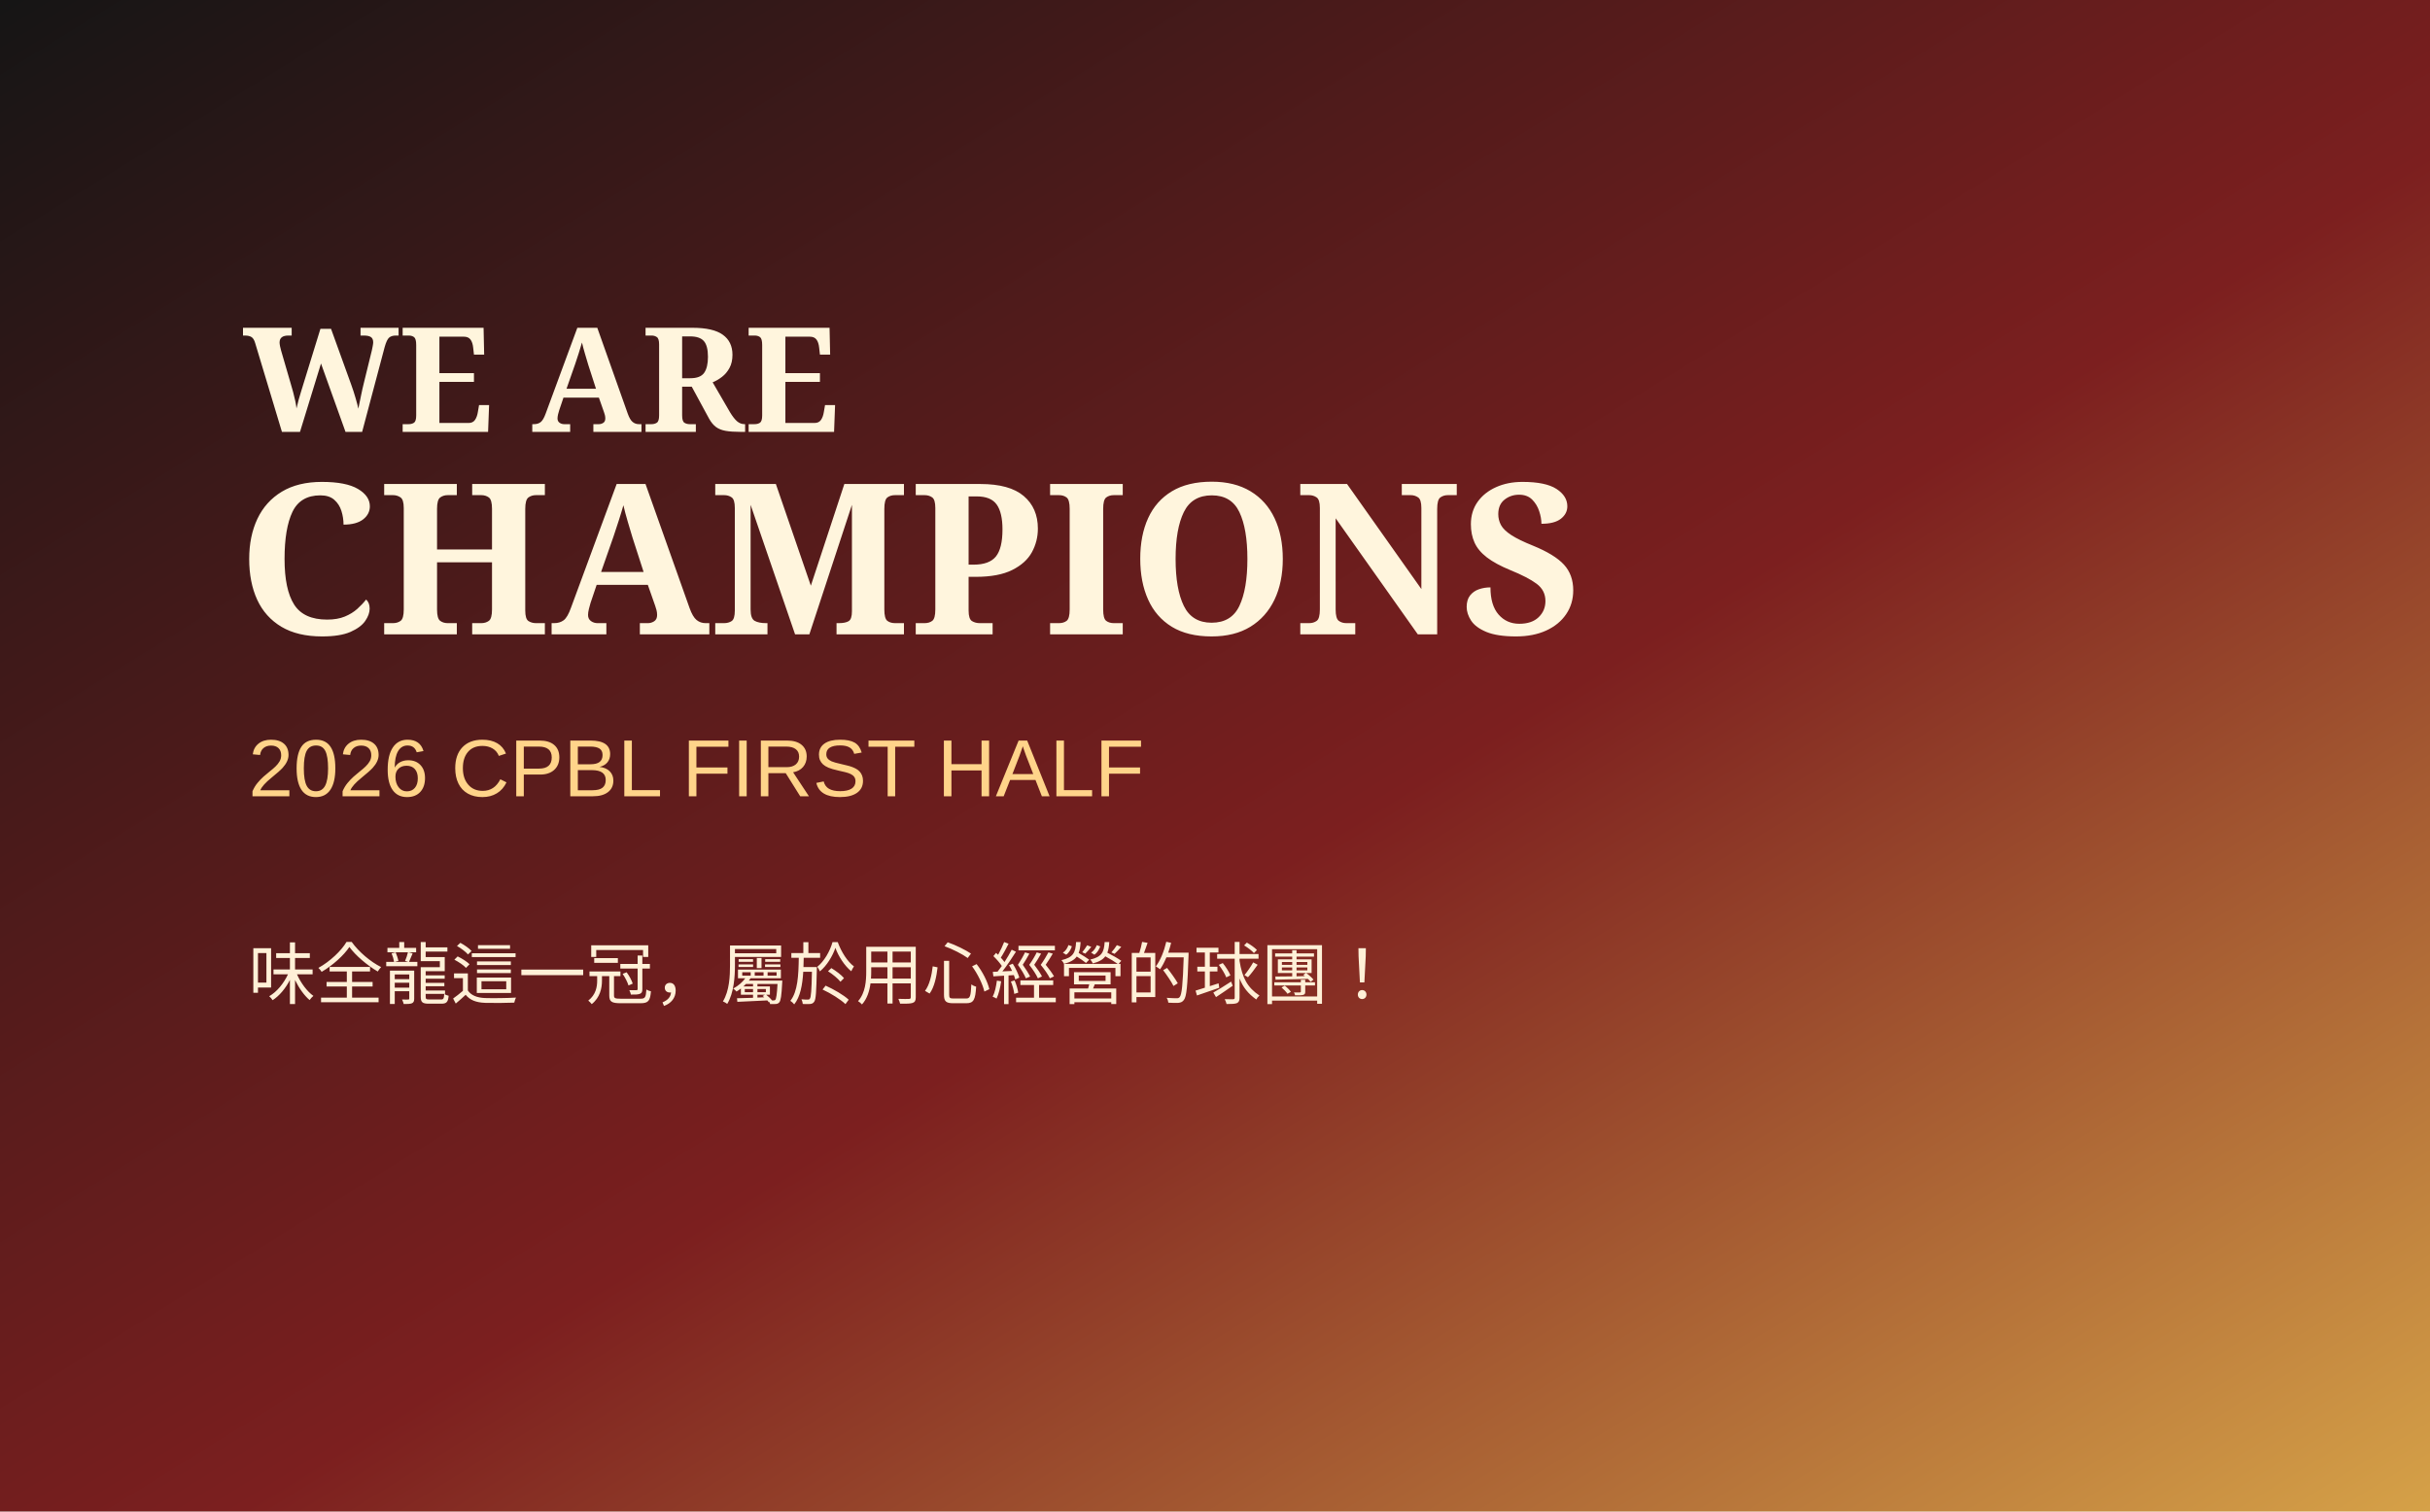
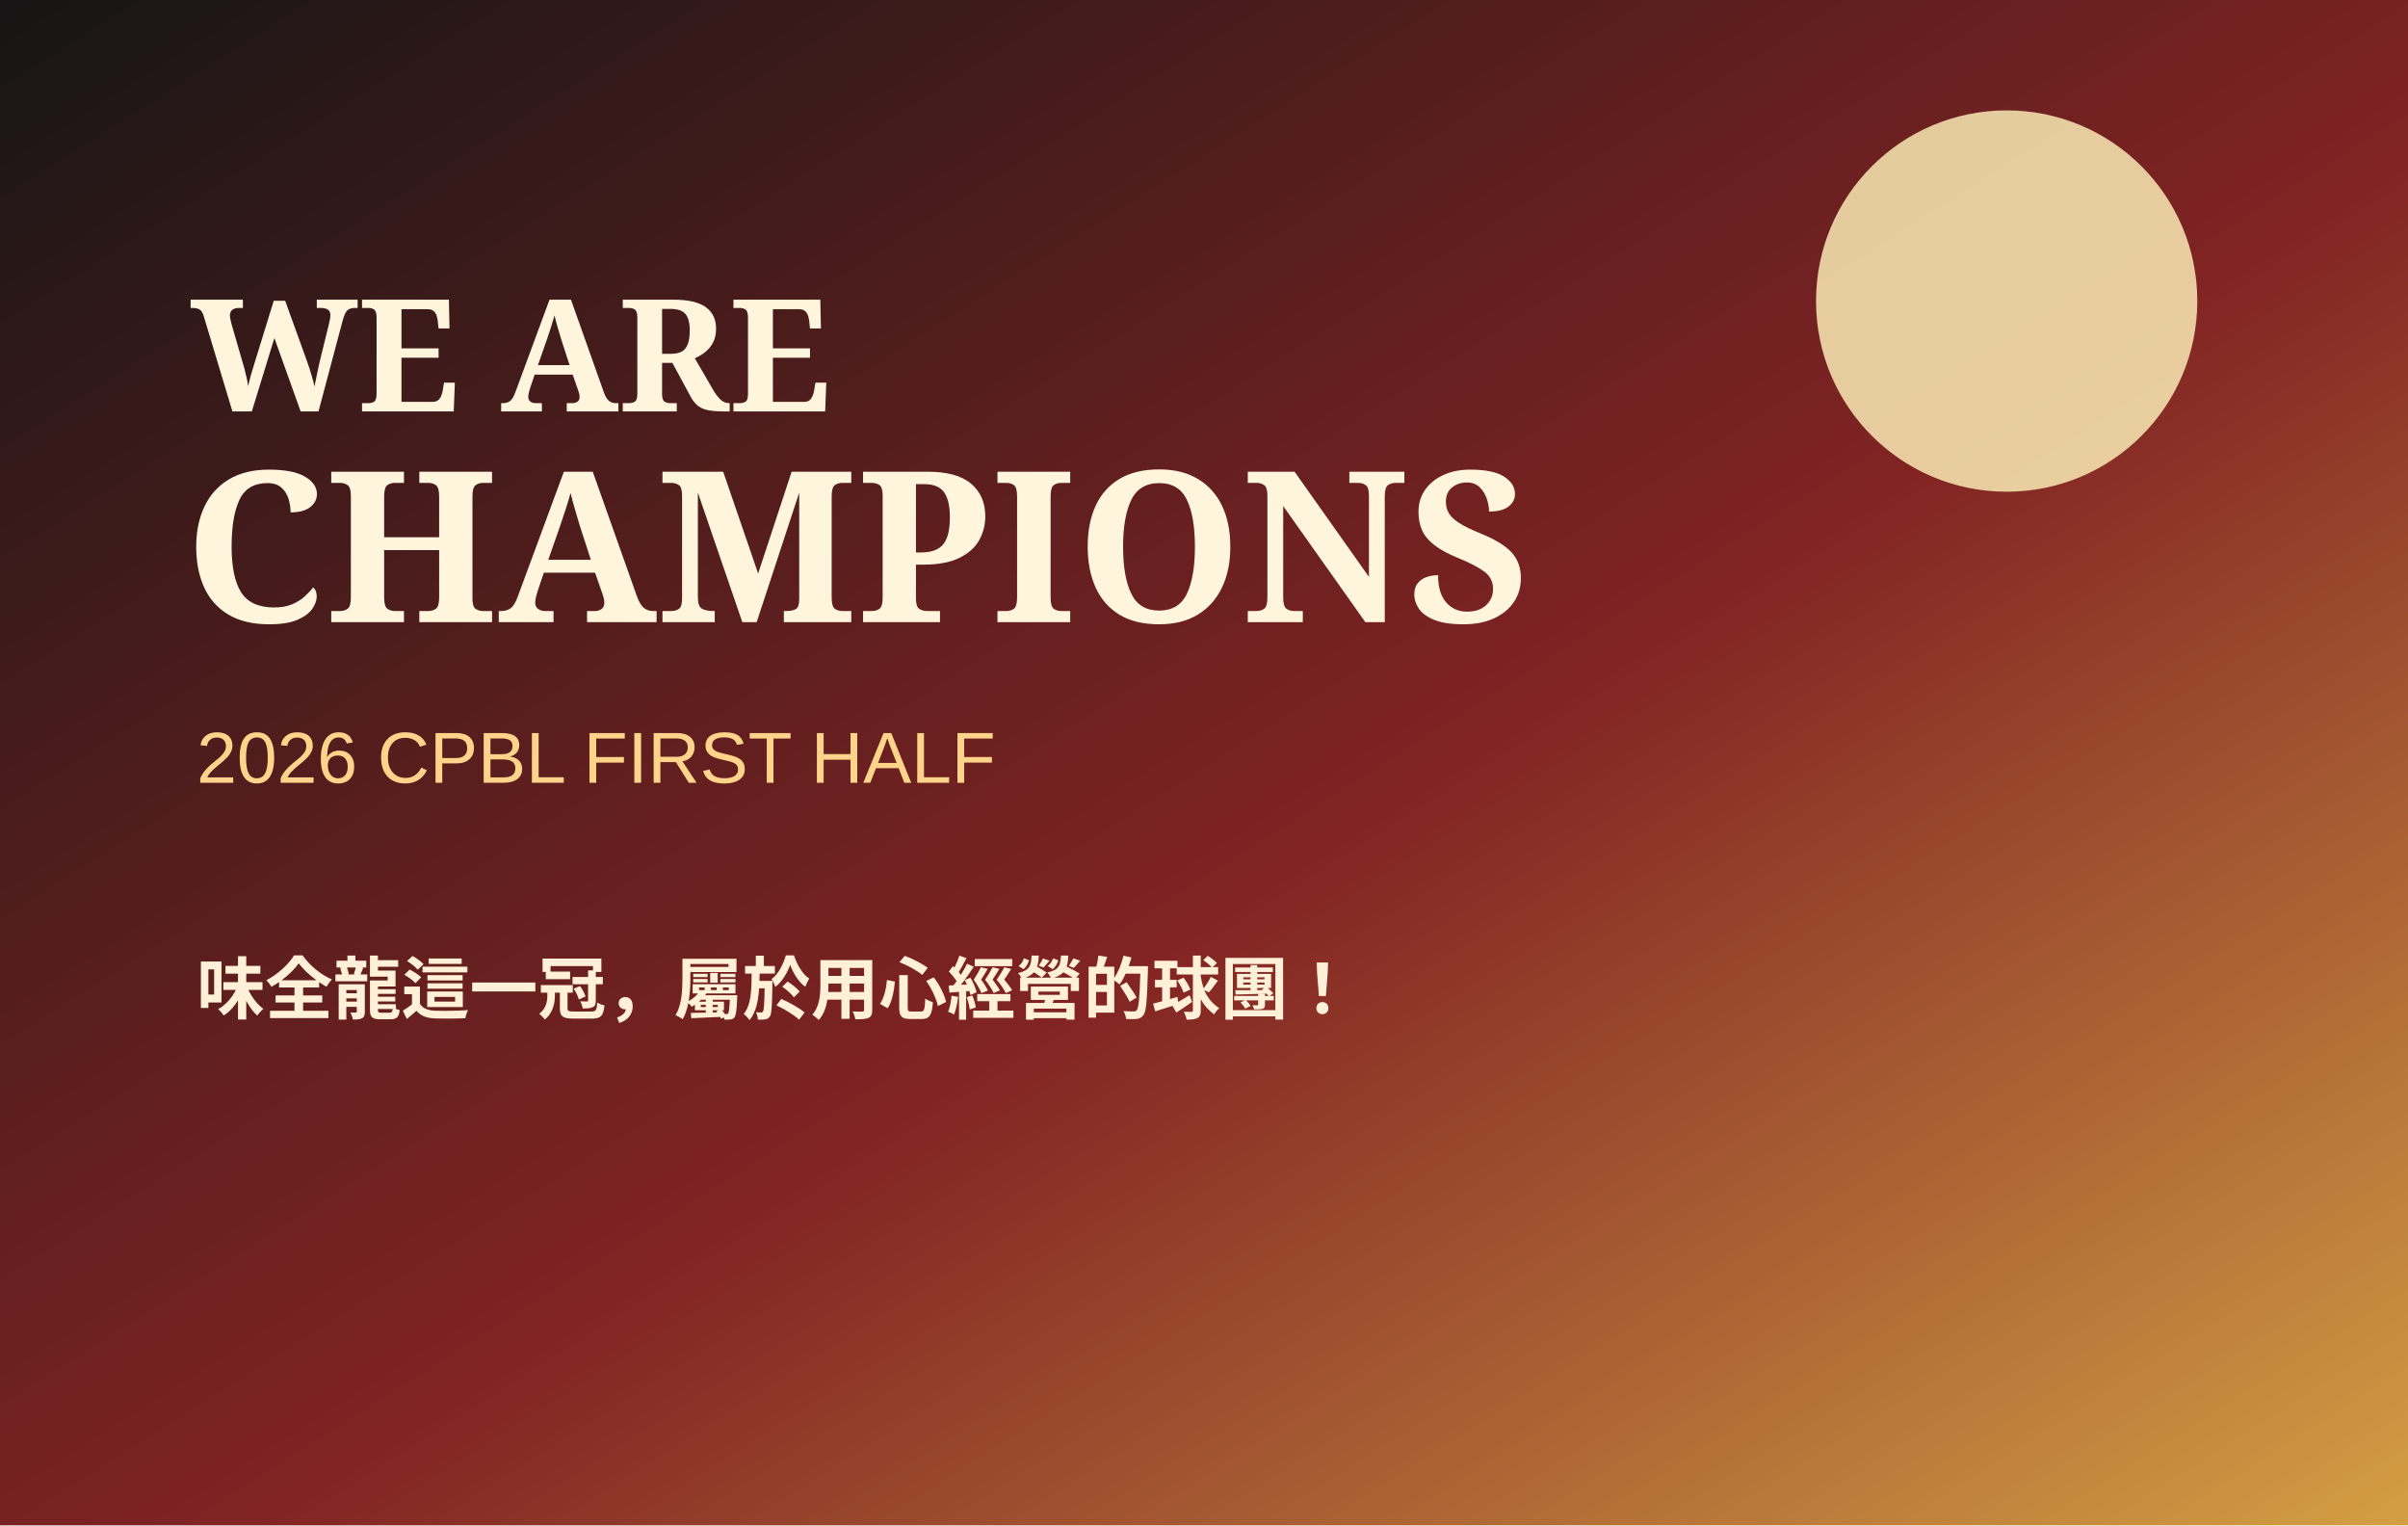
- <svg xmlns="http://www.w3.org/2000/svg" width="900" height="560">
+ <svg xmlns="http://www.w3.org/2000/svg" width="1200" height="760" viewBox="0 0 1200 760">
  <defs>
    <linearGradient id="g" x1="0" x2="1" y1="0" y2="1">
      <stop stop-color="#151515" />
-       <stop offset=".55" stop-color="#7c1f1f" />
-       <stop offset="1" stop-color="#d6a248" />
+       <stop offset=".55" stop-color="#812323" />
+       <stop offset="1" stop-color="#d4a044" />
    </linearGradient>
  </defs>
-   <rect width="900" height="560" fill="url(#g)" />
-   <text x="90" y="160" font-family="Georgia" font-size="54" font-weight="700" fill="#fff5dd">WE ARE</text>
-   <text x="88" y="235" font-family="Georgia" font-size="78" font-weight="800" fill="#fff5dd">CHAMPIONS</text>
-   <text x="92" y="295" font-family="Arial" font-size="30" fill="#ffd48a">2026 CPBL FIRST HALF</text>
-   <text x="92" y="370" font-family="Arial" font-size="25" fill="#fff0d7">味全龍這一冠，屬於用心經營的球團！</text>
+   <rect width="1200" height="760" fill="url(#g)" />
+   <circle cx="1000" cy="150" r="95" fill="#fff1bb" opacity=".82" />
+   <text x="95" y="205" font-family="Georgia" font-size="78" font-weight="700" fill="#fff5dd">WE ARE</text>
+   <text x="92" y="310" font-family="Georgia" font-size="105" font-weight="800" fill="#fff5dd">CHAMPIONS</text>
+   <text x="98" y="390" font-family="Arial" font-size="36" fill="#ffd48a">2026 CPBL FIRST HALF</text>
+   <text x="98" y="505" font-family="Arial" font-size="34" font-weight="700" fill="#fff0d7">味全龍這一冠，屬於用心經營的球團！</text>
</svg>
